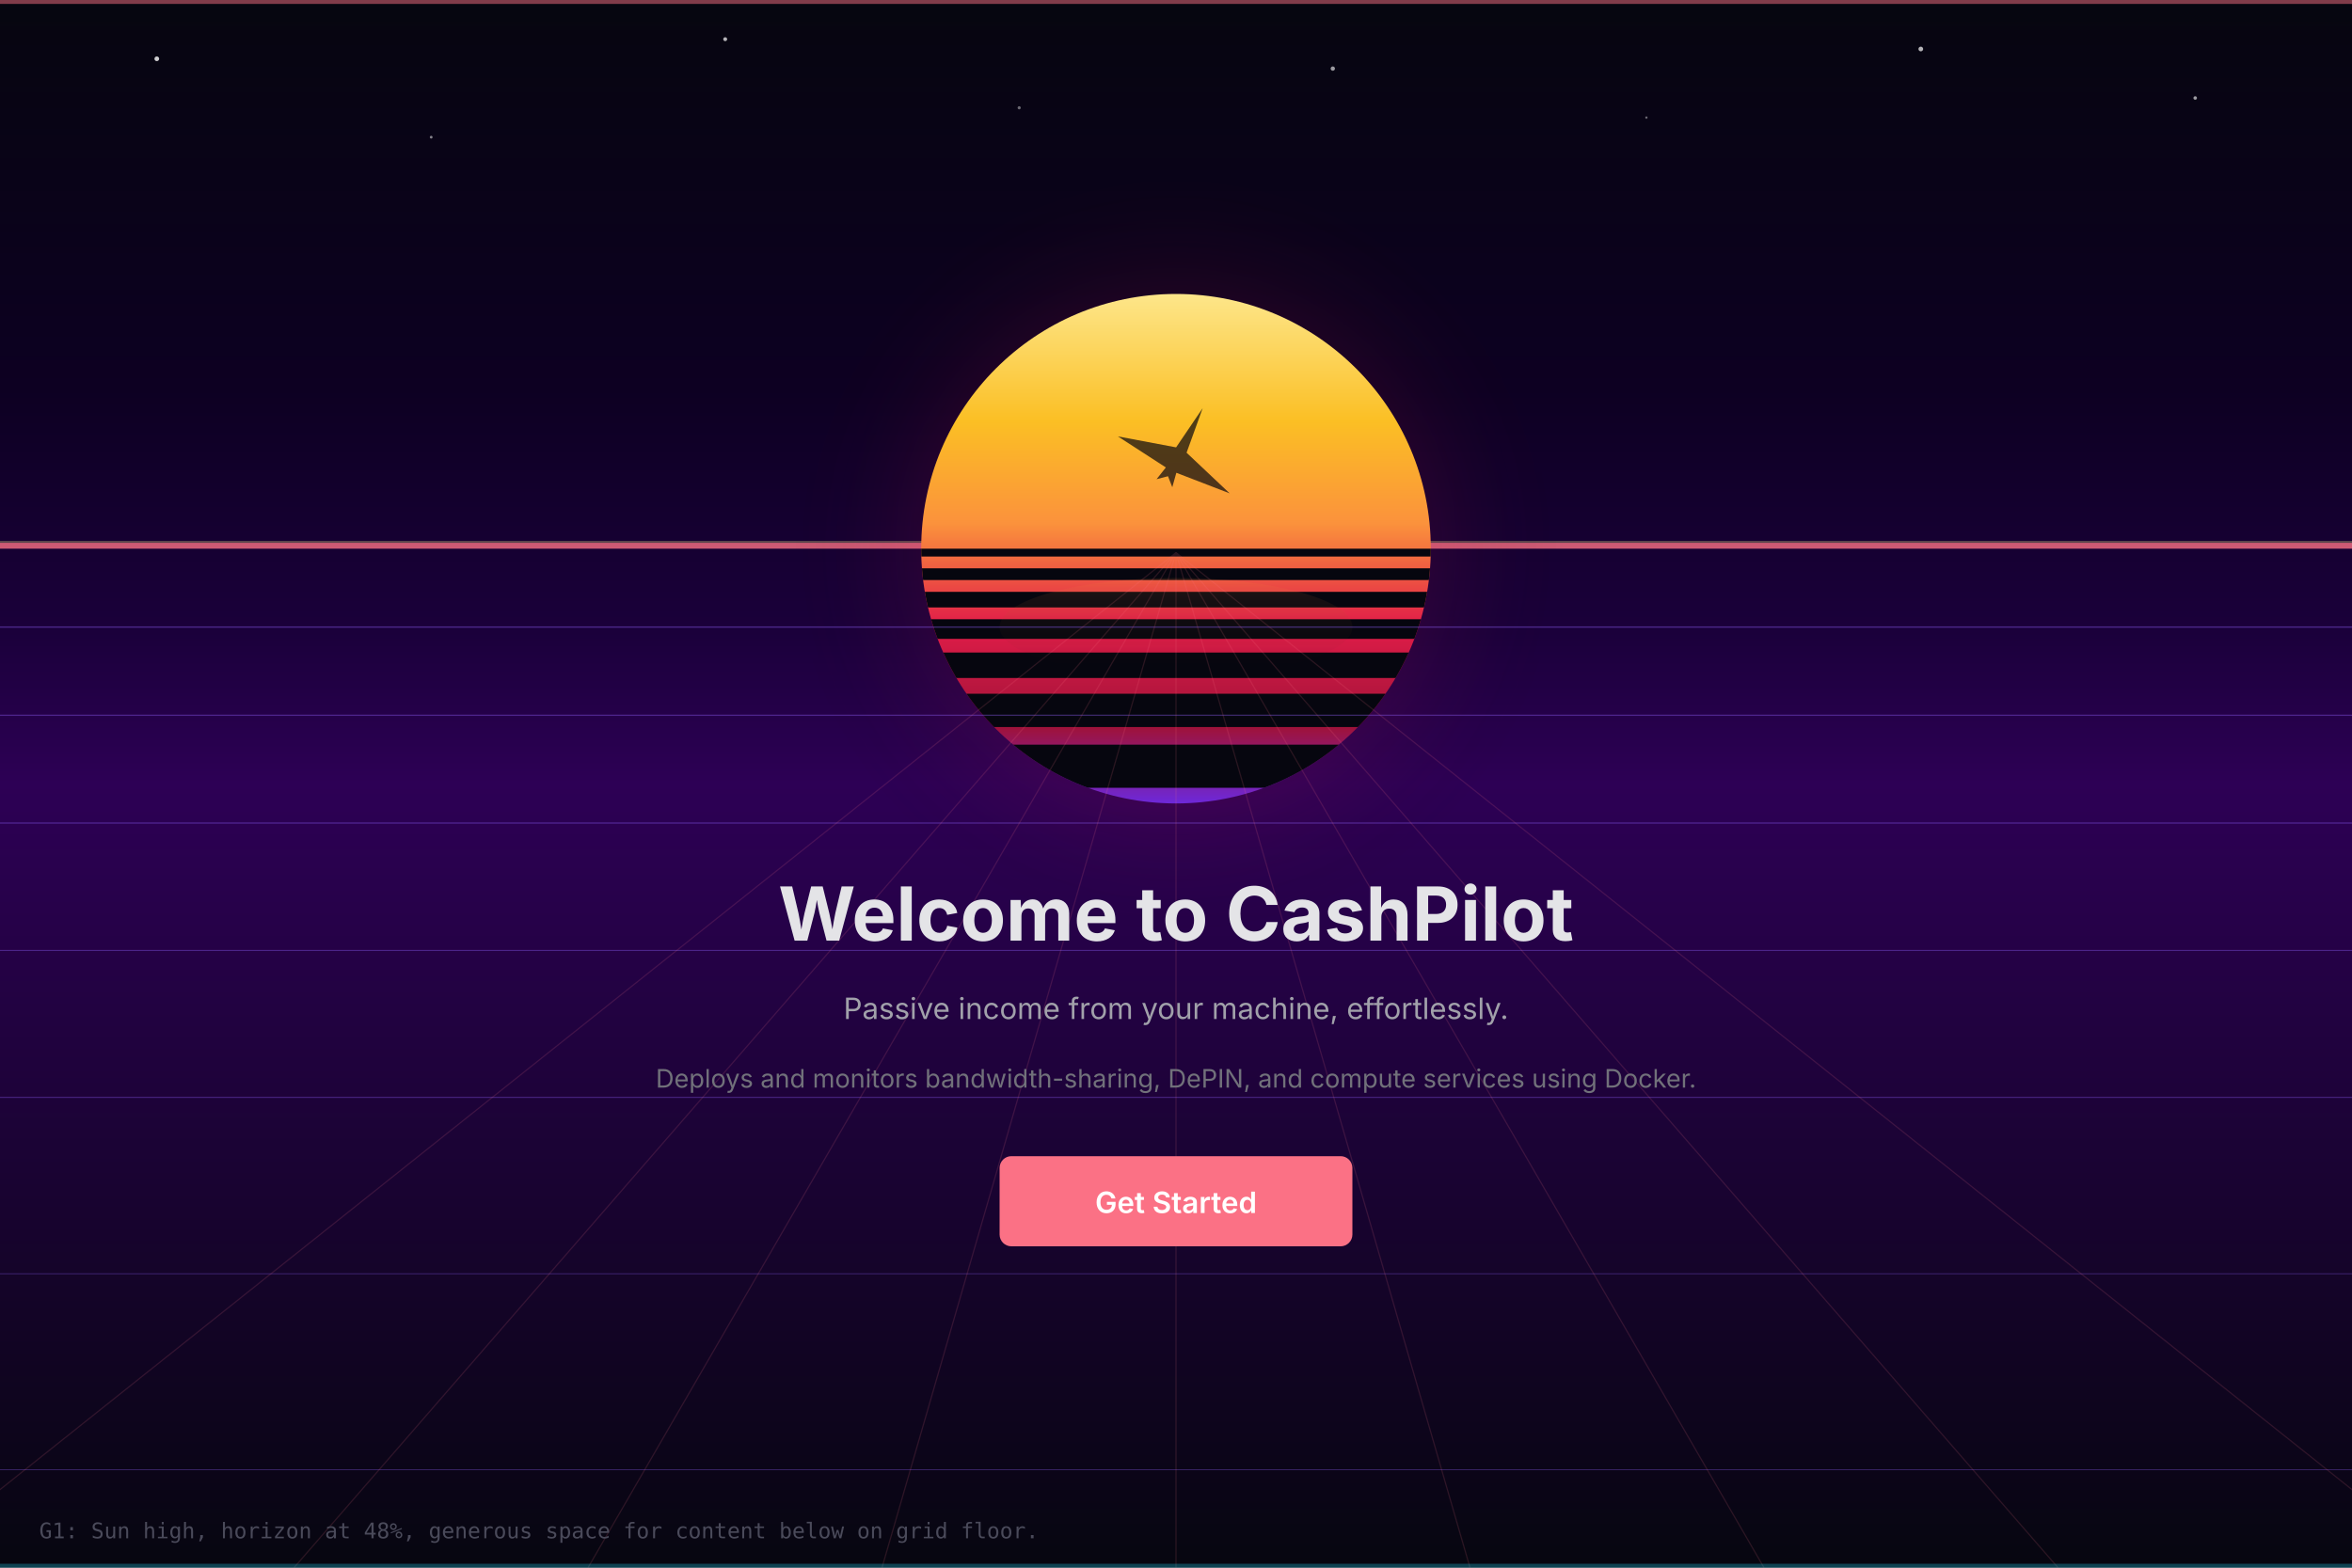
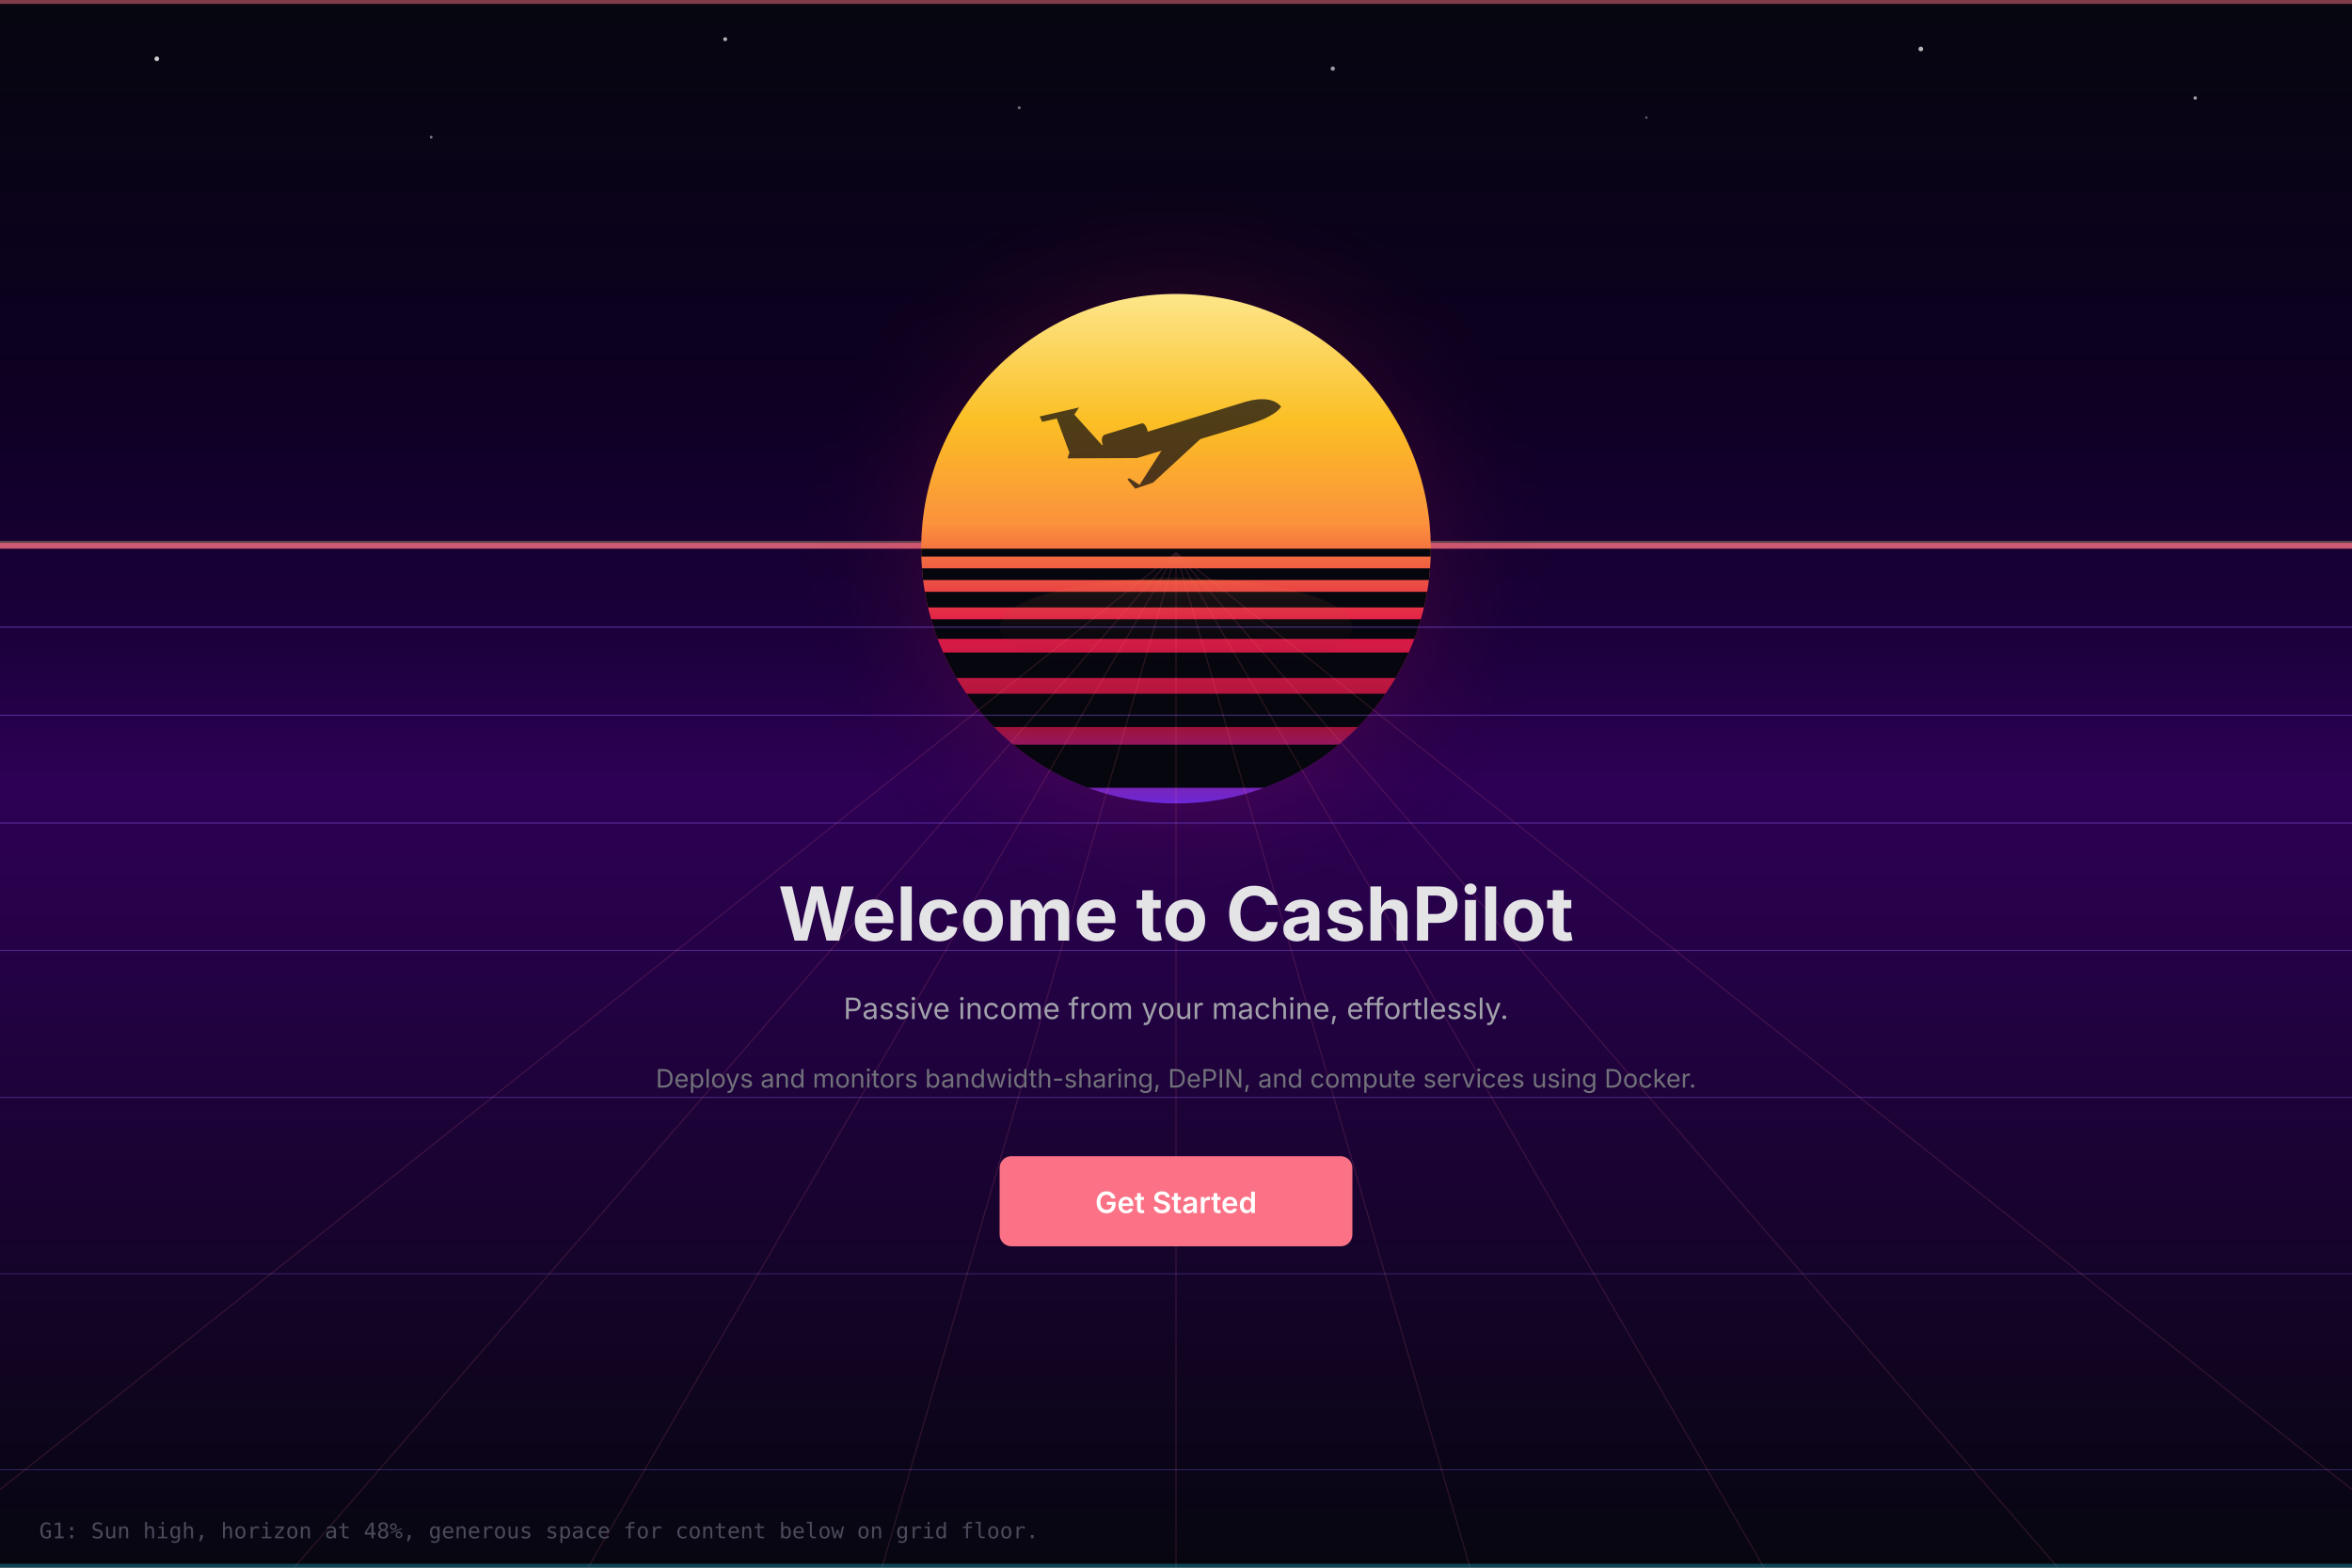
<svg xmlns="http://www.w3.org/2000/svg" viewBox="0 0 1200 800" width="1200" height="800">
  <defs>
    <linearGradient id="sky" x1="0%" y1="0%" x2="0%" y2="100%">
      <stop offset="0%" stop-color="#06060f" />
      <stop offset="25%" stop-color="#0d0022" />
      <stop offset="40%" stop-color="#1a003a" />
      <stop offset="50%" stop-color="#2d0055" />
      <stop offset="100%" stop-color="#06060f" />
    </linearGradient>
    <linearGradient id="sun" x1="0%" y1="0%" x2="0%" y2="100%">
      <stop offset="0%" stop-color="#fde68a" />
      <stop offset="25%" stop-color="#fbbf24" />
      <stop offset="45%" stop-color="#fb923c" />
      <stop offset="65%" stop-color="#e11d48" />
      <stop offset="85%" stop-color="#9f1239" />
      <stop offset="100%" stop-color="#6d28d9" />
    </linearGradient>
    <radialGradient id="halo" cx="50%" cy="50%">
      <stop offset="35%" stop-color="#fb923c" stop-opacity="0.2" />
      <stop offset="65%" stop-color="#e11d48" stop-opacity="0.08" />
      <stop offset="100%" stop-color="transparent" />
    </radialGradient>
    <clipPath id="sun-clip">
      <circle cx="600" cy="280" r="130" />
    </clipPath>
    <linearGradient id="reflect" x1="0%" y1="0%" x2="0%" y2="100%">
      <stop offset="0%" stop-color="#fb923c" stop-opacity="0.12" />
      <stop offset="100%" stop-color="transparent" />
    </linearGradient>
  </defs>
  <rect width="1200" height="800" fill="url(#sky)" />
  <g fill="#fff">
    <circle cx="80" cy="30" r="1.2" opacity="0.8" />
    <circle cx="220" cy="70" r="0.7" opacity="0.5" />
    <circle cx="370" cy="20" r="1" opacity="0.7" />
    <circle cx="520" cy="55" r="0.8" opacity="0.4" />
    <circle cx="680" cy="35" r="1.1" opacity="0.6" />
    <circle cx="840" cy="60" r="0.6" opacity="0.4" />
    <circle cx="980" cy="25" r="1.2" opacity="0.7" />
    <circle cx="1120" cy="50" r="0.9" opacity="0.6" />
  </g>
  <rect x="0" y="277" width="1200" height="3" fill="#fb7185" opacity="0.8" />
  <rect x="0" y="276" width="1200" height="1" fill="#fde68a" opacity="0.3" />
  <circle cx="600" cy="280" r="200" fill="url(#halo)" />
  <circle cx="600" cy="280" r="130" fill="url(#sun)" />
  <g clip-path="url(#sun-clip)">
    <rect x="465" y="280" width="270" height="4" fill="#06060f" />
    <rect x="465" y="290" width="270" height="6" fill="#06060f" />
    <rect x="465" y="302" width="270" height="8" fill="#06060f" />
    <rect x="465" y="316" width="270" height="10" fill="#06060f" />
    <rect x="465" y="333" width="270" height="13" fill="#06060f" />
    <rect x="465" y="354" width="270" height="17" fill="#06060f" />
    <rect x="465" y="380" width="270" height="22" fill="#06060f" />
-     <g transform="translate(600,235) rotate(27)">
-       <path d="M0,-30 L3,-6 L32,2.5 L3,5.5 L4.5,13 L0,9 L-4.5,13 L-3,5.5 L-32,2.5 L-3,-6 Z" fill="#06060f" opacity="0.7" />
+     <g transform="translate(600,222) rotate(-17) scale(1.5)" fill="#06060f" opacity="0.7">
+       <path d="M37,1.2 C35.8,-1.8 32,-3.8 26,-3.9 L-22,-3.9 L-36.5,-4.8 L-37.6,-3.2 L-15,3.6 L24,3.8 C30.5,3.8 35,3 37,1.2 Z" />
+       <path d="M-25,-3.9 L-31.8,-18.4 L-37.2,-18.6 L-36.4,-4.6 Z" />
+       <path d="M-28.8,-18.6 L-42.5,-19.6 L-42.2,-17.6 L-31,-16.8 Z" />
+       <path d="M-10,-7.2 L-23,-7.2 C-25.4,-7.2 -25.4,-1.8 -23,-1.8 L-10,-1.8 C-8.4,-1.8 -8.4,-7.2 -10,-7.2 Z" />
+       <path d="M9,3 L-6,3.4 L-16.8,12.6 L-19.5,9.4 L-20.2,9.6 L-18.6,13.4 L-12.2,13.2 Z" />
    </g>
  </g>
  <ellipse cx="600" cy="320" rx="90" ry="25" fill="url(#reflect)" />
  <g stroke="#8b5cf6" opacity="0.4">
    <line x1="0" y1="320" x2="1200" y2="320" stroke-width="0.7" />
    <line x1="0" y1="365" x2="1200" y2="365" stroke-width="0.6" />
    <line x1="0" y1="420" x2="1200" y2="420" stroke-width="0.6" />
    <line x1="0" y1="485" x2="1200" y2="485" stroke-width="0.5" />
    <line x1="0" y1="560" x2="1200" y2="560" stroke-width="0.5" />
    <line x1="0" y1="650" x2="1200" y2="650" stroke-width="0.4" />
    <line x1="0" y1="750" x2="1200" y2="750" stroke-width="0.4" />
  </g>
  <g stroke="#fb7185" opacity="0.15">
    <line x1="600" y1="282" x2="-50" y2="800" stroke-width="0.6" />
    <line x1="600" y1="282" x2="150" y2="800" stroke-width="0.6" />
    <line x1="600" y1="282" x2="300" y2="800" stroke-width="0.6" />
    <line x1="600" y1="282" x2="450" y2="800" stroke-width="0.6" />
    <line x1="600" y1="282" x2="600" y2="800" stroke-width="0.6" />
    <line x1="600" y1="282" x2="750" y2="800" stroke-width="0.6" />
    <line x1="600" y1="282" x2="900" y2="800" stroke-width="0.6" />
    <line x1="600" y1="282" x2="1050" y2="800" stroke-width="0.6" />
    <line x1="600" y1="282" x2="1250" y2="800" stroke-width="0.6" />
  </g>
  <text x="600" y="480" font-family="Inter, -apple-system, Arial, sans-serif" font-size="38" font-weight="700" fill="#e4e4e7" text-anchor="middle">
    Welcome to CashPilot
  </text>
  <text x="600" y="520" font-family="Inter, -apple-system, Arial, sans-serif" font-size="15" fill="#a1a1aa" text-anchor="middle">
    Passive income from your machine, effortlessly.
  </text>
  <text x="600" y="555" font-family="Inter, -apple-system, Arial, sans-serif" font-size="13" fill="#71717a" text-anchor="middle">
    Deploys and monitors bandwidth-sharing, DePIN, and compute services using Docker.
  </text>
  <rect x="510" y="590" rx="6" ry="6" width="180" height="46" fill="#fb7185" />
  <text x="600" y="619" font-family="Inter, -apple-system, Arial, sans-serif" font-size="15" font-weight="600" fill="#fff" text-anchor="middle">
    Get Started
  </text>
  <rect x="0" y="0" width="1200" height="2" fill="#fb7185" opacity="0.5" />
  <rect x="0" y="798" width="1200" height="2" fill="#22d3ee" opacity="0.3" />
  <text x="20" y="785" font-family="monospace" font-size="11" fill="#4a4a5a">
    G1: Sun high, horizon at 48%, generous space for content below on grid floor.
  </text>
</svg>
